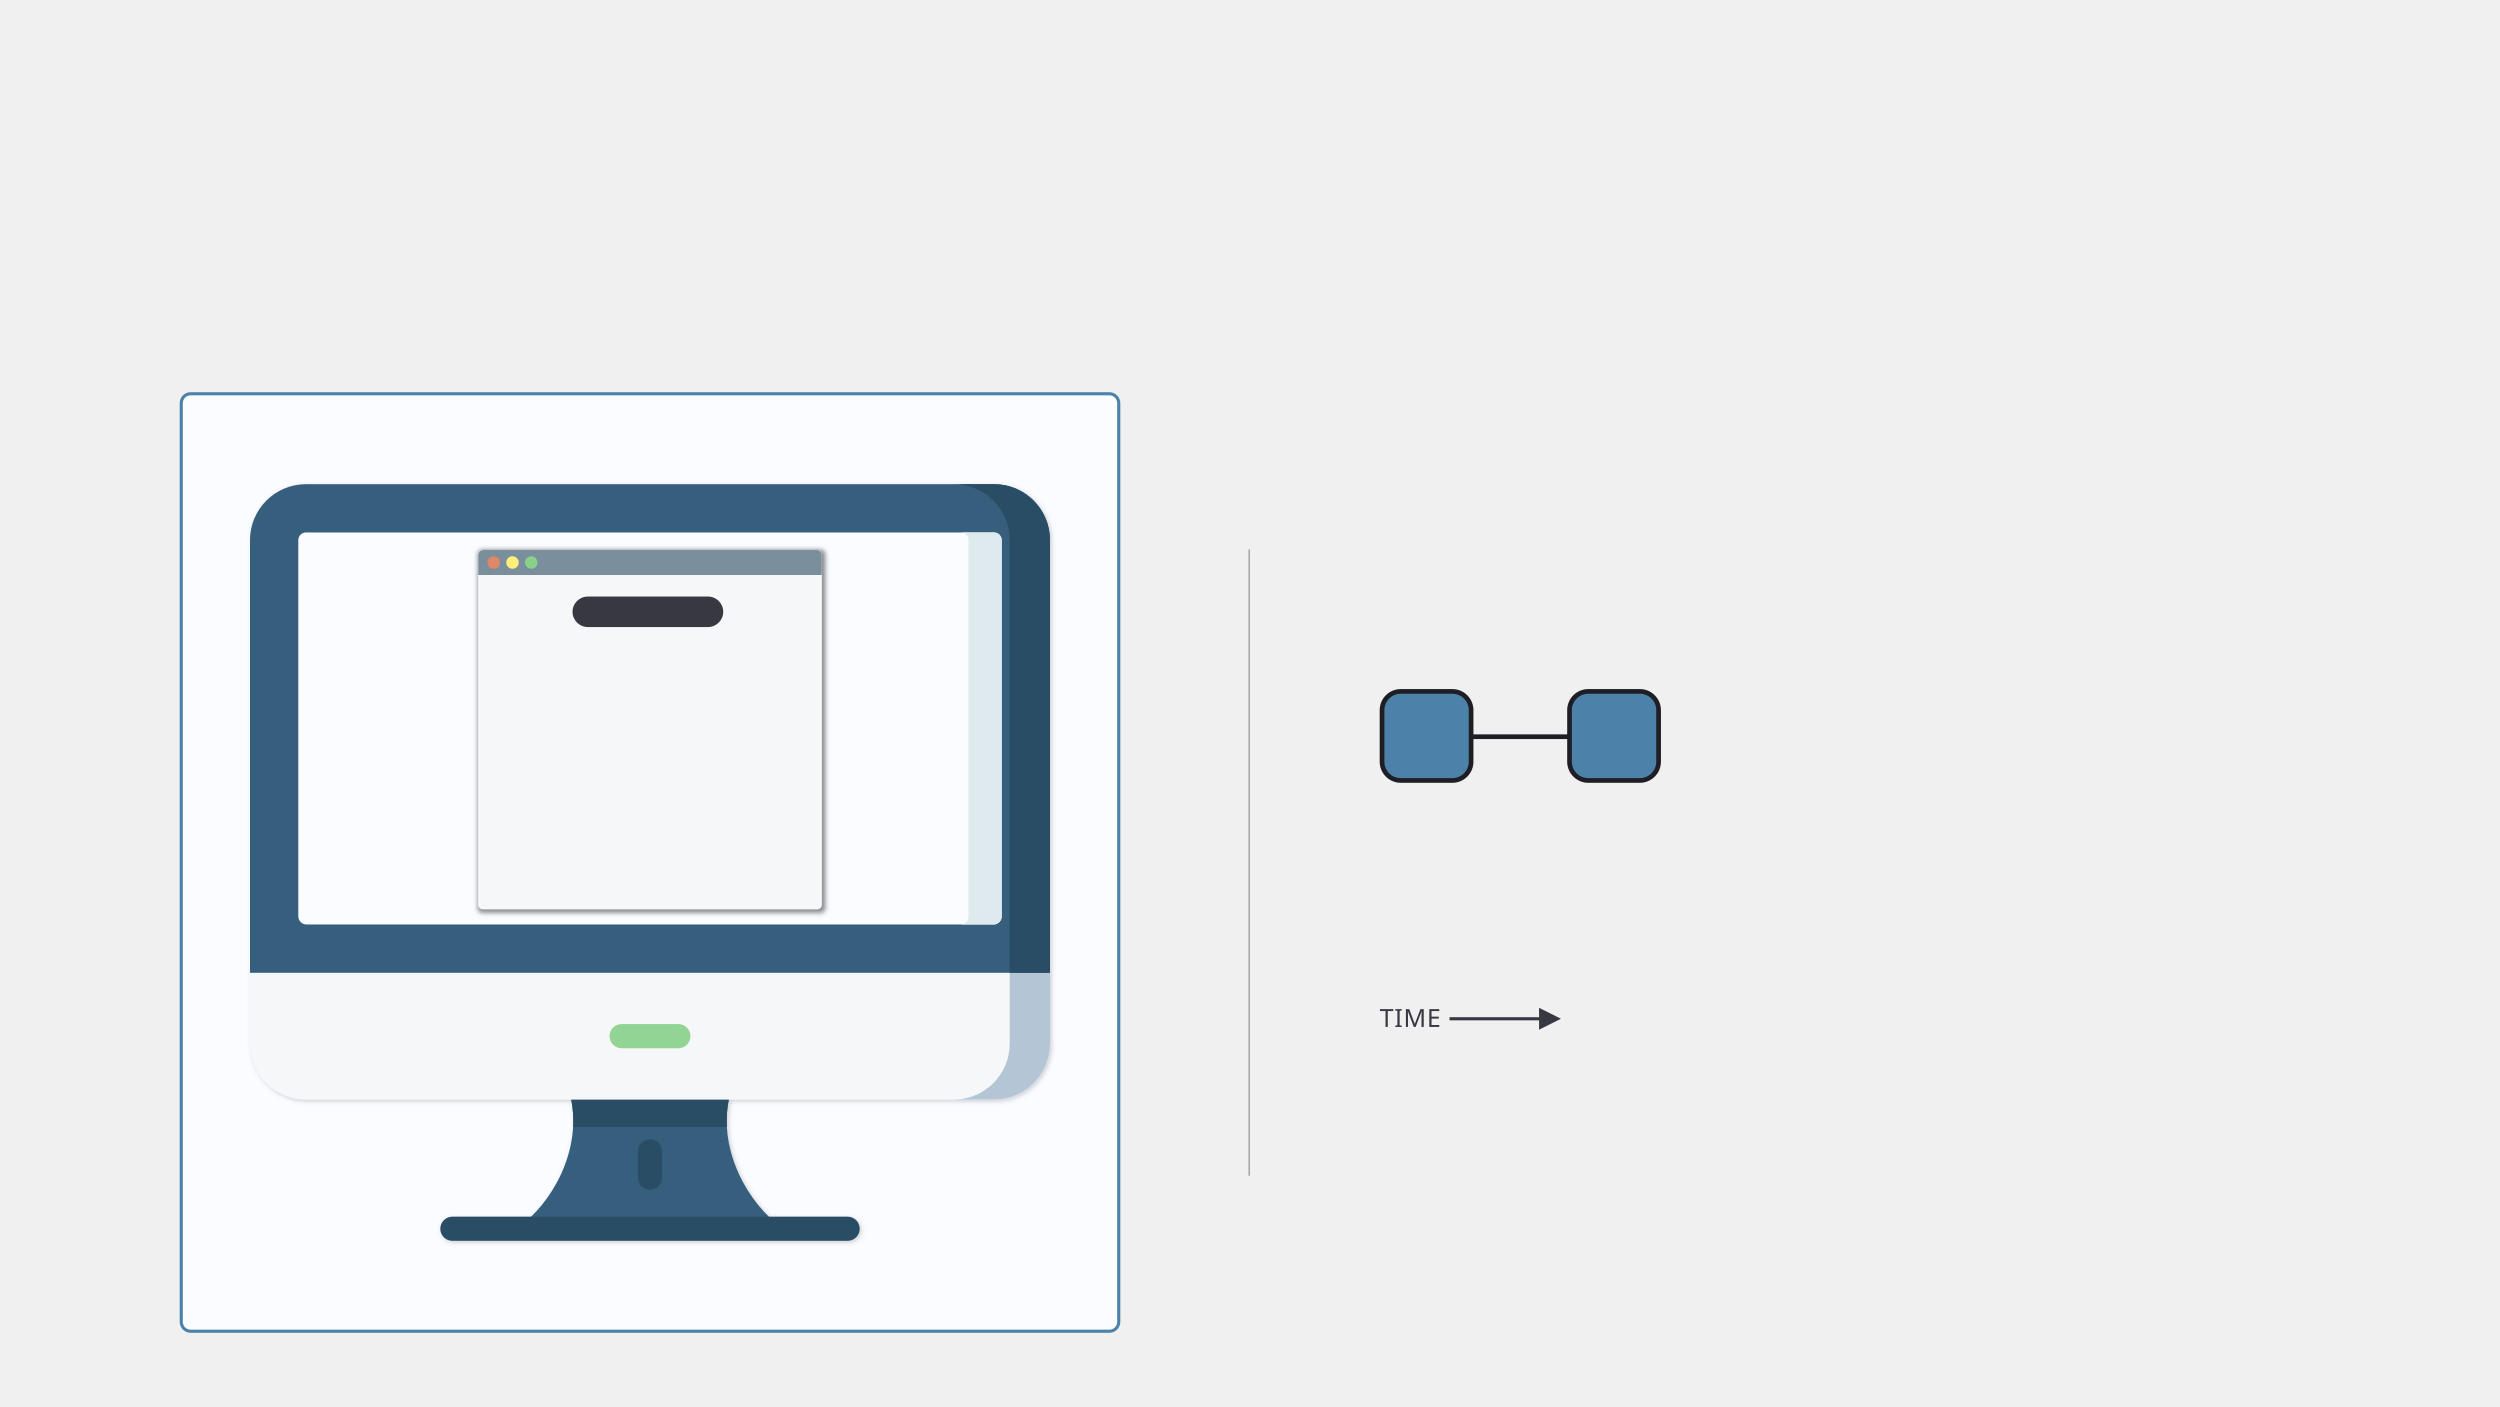
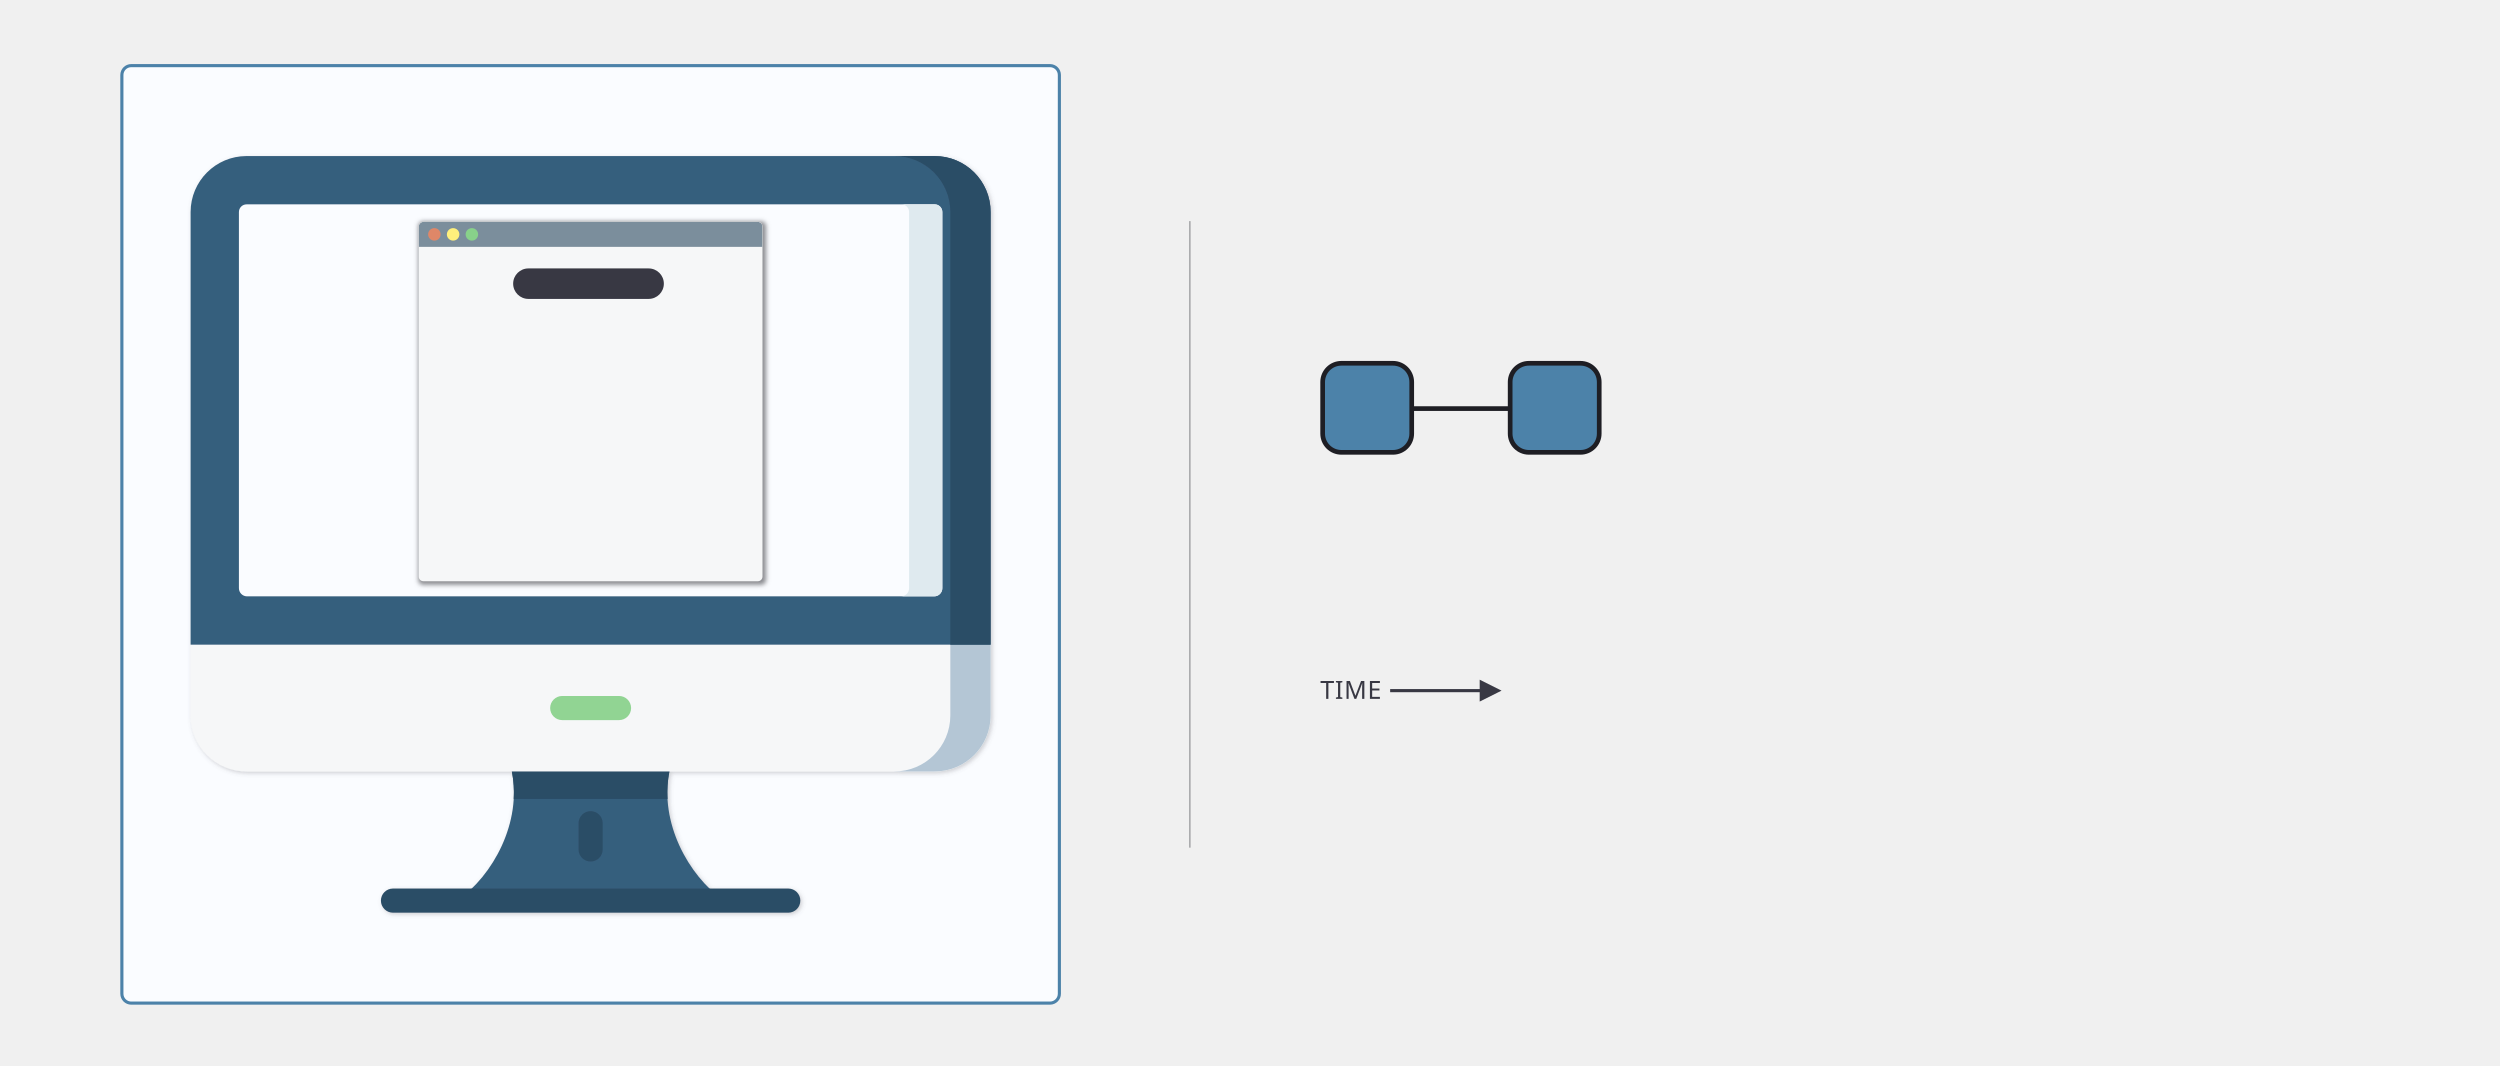
- <svg xmlns="http://www.w3.org/2000/svg" xmlns:xlink="http://www.w3.org/1999/xlink" width="1600px" height="900px" viewBox="0 0 1600 900" version="1.1">
+ <svg xmlns="http://www.w3.org/2000/svg" xmlns:xlink="http://www.w3.org/1999/xlink" width="1600px" height="682px" viewBox="0 0 1600 682" version="1.1">
  <defs>
    <filter x="-1.6%" y="-1.6%" width="103.1%" height="103.3%" filterUnits="objectBoundingBox" id="filter-1">
      <feOffset dx="1" dy="1" in="SourceAlpha" result="shadowOffsetOuter1" />
      <feGaussianBlur stdDeviation="1.5" in="shadowOffsetOuter1" result="shadowBlurOuter1" />
      <feColorMatrix values="0 0 0 0 0.118   0 0 0 0 0.118   0 0 0 0 0.141  0 0 0 0.3 0" type="matrix" in="shadowBlurOuter1" result="shadowMatrixOuter1" />
      <feMerge>
        <feMergeNode in="shadowMatrixOuter1" />
        <feMergeNode in="SourceGraphic" />
      </feMerge>
    </filter>
-     <rect id="path-2" x="306" y="352" width="220" height="230" rx="3" />
+     <rect id="path-2" x="268" y="142" width="220" height="230" rx="3" />
    <filter x="-3.2%" y="-3.0%" width="107.3%" height="107.0%" filterUnits="objectBoundingBox" id="filter-4">
      <feMorphology radius="1" operator="dilate" in="SourceAlpha" result="shadowSpreadOuter1" />
      <feOffset dx="1" dy="1" in="shadowSpreadOuter1" result="shadowOffsetOuter1" />
      <feGaussianBlur stdDeviation="1.5" in="shadowOffsetOuter1" result="shadowBlurOuter1" />
      <feColorMatrix values="0 0 0 0 0.118   0 0 0 0 0.118   0 0 0 0 0.141  0 0 0 0.5 0" type="matrix" in="shadowBlurOuter1" />
    </filter>
  </defs>
  <g id="slide-2-study" stroke="none" stroke-width="1" fill="none" fill-rule="evenodd">
-     <g id="Group" transform="translate(883, 441)" fill="#4C82A9" stroke="#1E1E24" stroke-width="3">
+     <g id="Group" transform="translate(845, 231)" fill="#4C82A9" stroke="#1E1E24" stroke-width="3">
      <g id="idea-share">
        <rect id="Rectangle" x="1.5" y="1.5" width="57" height="57" rx="12" />
      </g>
    </g>
-     <g id="Group" transform="translate(1003, 441)" fill="#4C82A9" stroke="#1E1E24" stroke-width="3">
+     <g id="Group" transform="translate(965, 231)" fill="#4C82A9" stroke="#1E1E24" stroke-width="3">
      <g id="idea-share">
        <rect id="Rectangle" x="1.5" y="1.5" width="57" height="57" rx="12" />
      </g>
    </g>
-     <g id="Group" transform="translate(943, 471)" stroke="#1E1E24" stroke-linecap="square" stroke-width="3">
+     <g id="Group" transform="translate(905, 261)" stroke="#1E1E24" stroke-linecap="square" stroke-width="3">
      <g id="horizontal-track">
        <line x1="0" y1="0.5" x2="60" y2="0.5" id="Line" />
      </g>
    </g>
-     <g id="time-reference-frame" transform="translate(883, 641)" fill="#383843">
+     <g id="time-reference-frame" transform="translate(845, 431)" fill="#383843">
      <path id="Line-2" d="M102,4 L116,11 L102,18 L102,12 L44.697,12 L44.697,10 L102,10 L102,4 Z" fill-rule="nonzero" />
      <text id="TIME" font-family="Nunito-Regular, Nunito" font-size="16" font-weight="normal" letter-spacing="0.457">
        <tspan x="0" y="16.256">TIME</tspan>
      </text>
    </g>
-     <rect id="Rectangle" stroke="#4C82A9" stroke-width="2" fill="#FAFCFF" x="116" y="252" width="600" height="600" rx="6" />
-     <line x1="799.5" y1="352" x2="799.5" y2="752" id="Line" stroke="#A7A8AA" stroke-linecap="square" />
-     <g id="computer" filter="url(#filter-1)" transform="translate(160, 309.881)" fill-rule="nonzero">
+     <rect id="Rectangle" stroke="#4C82A9" stroke-width="2" fill="#FAFCFF" x="78" y="42" width="600" height="600" rx="6" />
+     <line x1="761.5" y1="142" x2="761.5" y2="542" id="Line" stroke="#A7A8AA" stroke-linecap="square" />
+     <g id="computer" filter="url(#filter-1)" transform="translate(122, 99.881)" fill-rule="nonzero">
      <path d="M306.412,393.843 L288.101,373.239 L217.342,373.239 L205.587,393.843 C212.108,426.281 193.618,460.497 170.638,476.512 L341.36,476.512 C318.381,460.497 299.891,426.281 306.412,393.843 L306.412,393.843 Z" id="Path" fill="#365E7D" />
      <path d="M205.588,393.843 C206.763,399.69 207.115,405.593 206.786,411.438 L305.216,411.438 C304.887,405.593 305.238,399.69 306.414,393.843 L289.687,373.239 L217.344,373.239 L205.588,393.843 Z" id="Path" fill="#2B4D66" />
      <path d="M382.49,484.238 L129.51,484.238 C125.243,484.238 121.784,480.779 121.784,476.512 C121.784,472.245 125.243,468.786 129.51,468.786 L382.49,468.786 C386.758,468.786 390.216,472.245 390.216,476.512 C390.216,480.779 386.757,484.238 382.49,484.238 Z" id="Path" fill="#2B4D66" />
      <path d="M256,451.498 C251.733,451.498 248.274,448.039 248.274,443.772 L248.274,426.973 C248.274,422.705 251.733,419.247 256,419.247 C260.267,419.247 263.727,422.706 263.727,426.973 L263.727,443.772 C263.727,448.039 260.267,451.498 256,451.498 L256,451.498 Z" id="Path" fill="#2B4D66" />
      <path d="M512,312.691 L486.21,292.087 L19.035,292.087 L0,312.691 L0,358.031 C0,377.809 16.033,393.843 35.812,393.843 L476.188,393.843 C495.966,393.843 512,377.81 512,358.031 L512,312.691 Z" id="Path" fill="#F6F7F8" />
      <path d="M486.21,292.088 L486.21,358.032 C486.21,377.81 470.176,393.844 450.398,393.844 L476.188,393.844 C495.966,393.844 512,377.811 512,358.032 L512,312.692 L486.21,292.088 Z" id="Path" fill="#B4C6D5" />
      <path d="M274.176,360.994 L237.825,360.994 C233.558,360.994 230.099,357.535 230.099,353.268 C230.099,349 233.558,345.542 237.825,345.542 L274.176,345.542 C278.444,345.542 281.902,349.001 281.902,353.268 C281.902,357.535 278.443,360.994 274.176,360.994 Z" id="Path" fill="#91D493" />
      <path d="M512,312.691 L0,312.691 L0,35.812 C0,16.034 16.033,1.25055521e-12 35.812,1.25055521e-12 L476.188,1.25055521e-12 C495.966,1.25055521e-12 512,16.033 512,35.812 L512,312.691 Z" id="Path" fill="#365E7D" />
      <path d="M476.188,1.25055521e-12 L450.398,1.25055521e-12 C470.176,1.25055521e-12 486.21,16.033 486.21,35.812 L486.21,312.691 L512,312.691 L512,35.812 C512,16.033 495.966,1.25055521e-12 476.188,1.25055521e-12 Z" id="Path" fill="#2B4D66" />
      <path d="M30.906,276.56 L30.906,35.812 C30.906,33.102 33.103,30.906 35.812,30.906 L476.188,30.906 C478.898,30.906 481.094,33.103 481.094,35.812 L481.094,276.56 C481.094,279.446 478.754,281.786 475.868,281.786 L36.132,281.786 C33.245,281.786 30.906,279.446 30.906,276.56 Z" id="Path" fill="#FAFCFF" />
      <path d="M476.188,30.905 L454.922,30.905 C457.632,30.905 459.828,33.102 459.828,35.811 L459.828,276.559 C459.828,279.445 457.488,281.785 454.602,281.785 L475.868,281.785 C478.754,281.785 481.094,279.445 481.094,276.559 L481.094,35.812 C481.094,33.102 478.898,30.905 476.188,30.905 Z" id="Path" fill="#DFEAEF" />
    </g>
    <mask id="mask-3" fill="white">
      <use xlink:href="#path-2" />
    </mask>
    <g id="window">
      <use fill="black" fill-opacity="1" filter="url(#filter-4)" xlink:href="#path-2" />
      <use fill="#F6F7F8" fill-rule="evenodd" xlink:href="#path-2" />
    </g>
    <g id="survey" mask="url(#mask-3)" fill="#383843" fill-rule="nonzero">
-       <g transform="translate(366, 381)" id="Path">
+       <g transform="translate(328, 171)" id="Path">
        <path d="M87.108,20.305 L10.172,20.305 C4.784,20.305 0.416,15.937 0.416,10.548 C0.416,5.16 4.784,0.792 10.172,0.792 L87.108,0.792 C92.497,0.792 96.865,5.16 96.865,10.548 C96.865,15.936 92.497,20.305 87.108,20.305 Z" />
      </g>
    </g>
    <g id="header-bar" mask="url(#mask-3)">
-       <g transform="translate(306, 352)">
+       <g transform="translate(268, 142)">
        <path d="M3,0 L217,0 C218.657,-3.04359188e-16 220,1.343 220,3 L220,16 L220,16 L0,16 L0,3 C-2.02906125e-16,1.343 1.343,3.04359188e-16 3,0 Z" id="Rectangle" fill="#7B8E9C" />
        <circle id="Oval" fill="#DF8768" cx="10" cy="8" r="4" />
        <circle id="Oval" fill="#FFF07C" cx="22" cy="8" r="4" />
        <circle id="Oval" fill="#88D18A" cx="34" cy="8" r="4" />
      </g>
    </g>
  </g>
</svg>
